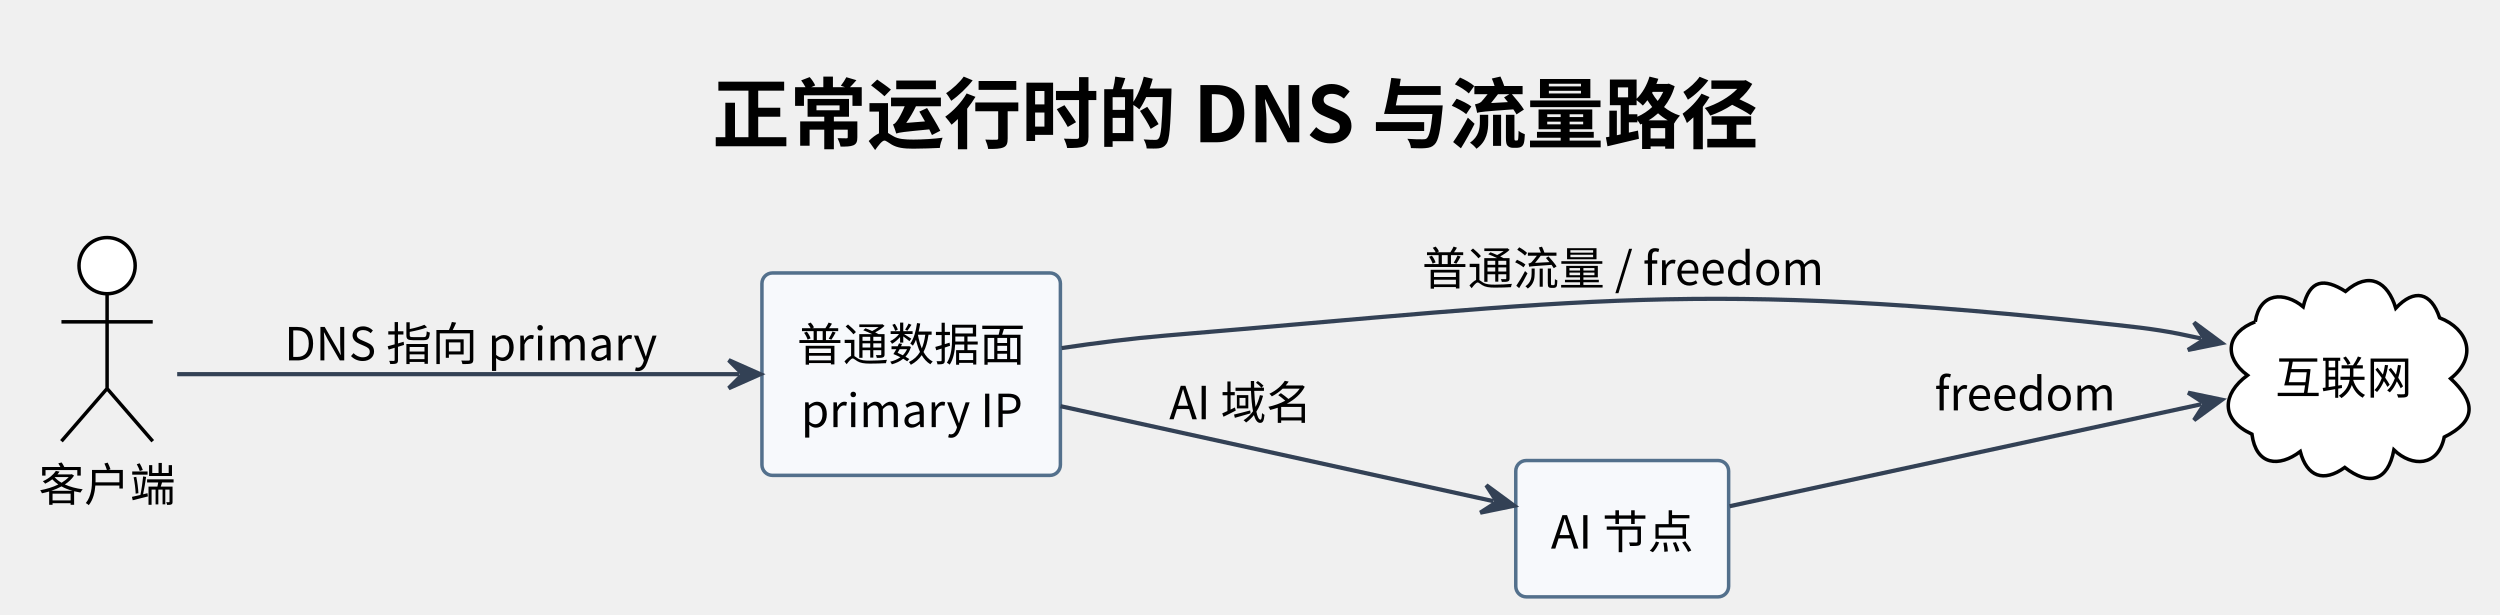
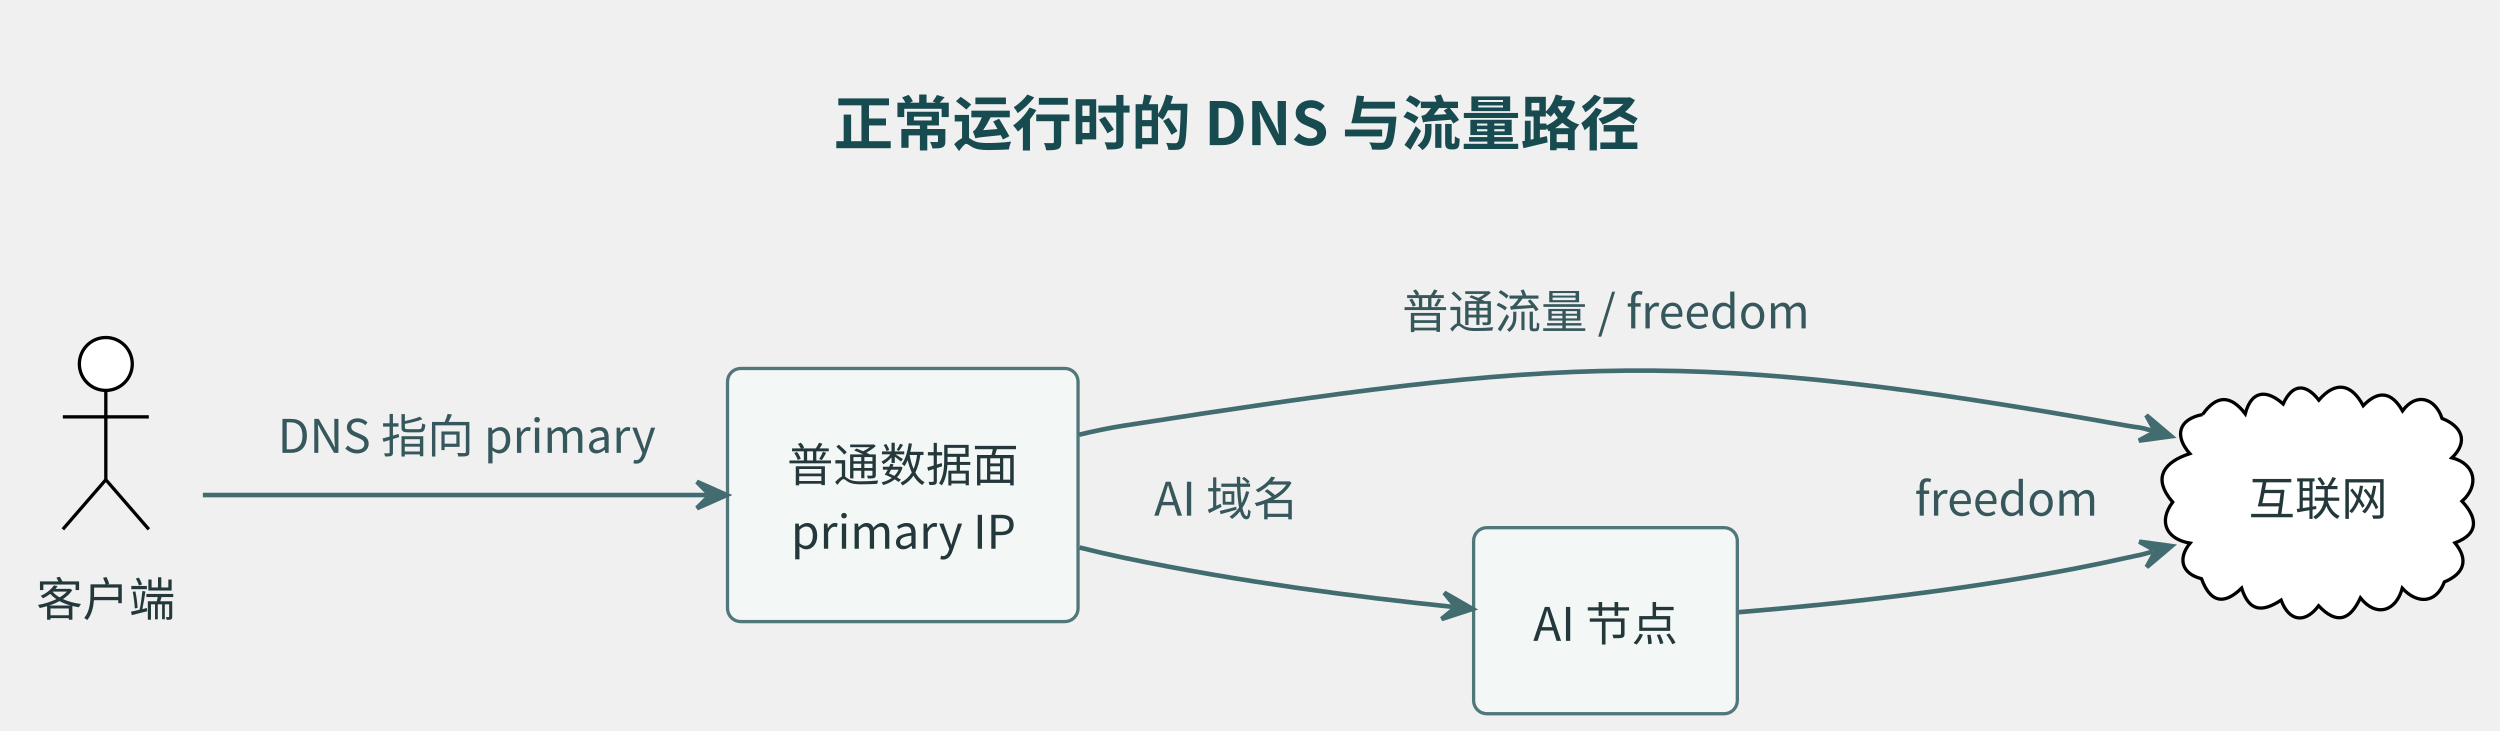
- <svg xmlns="http://www.w3.org/2000/svg" contentStyleType="text/css" data-diagram-type="DESCRIPTION" height="175px" preserveAspectRatio="none" style="width:712px;height:175px;background:#FFFFFF;" version="1.1" viewBox="0 0 712 175" width="712px" zoomAndPan="magnify">
+ <svg xmlns="http://www.w3.org/2000/svg" contentStyleType="text/css" data-diagram-type="DESCRIPTION" height="221px" preserveAspectRatio="none" style="width:756px;height:221px;background:#FFFFFF;" version="1.1" viewBox="0 0 756 221" width="756px" zoomAndPan="magnify">
  <defs />
  <g>
    <g class="title" data-source-line="2">
-       <text fill="#000000" font-family="Noto Sans CJK SC" font-size="22" font-weight="bold" lengthAdjust="spacing" textLength="297.903" x="202.875" y="40.52">正常运行时的 DNS 与流量路径</text>
+       <text fill="#174B50" font-family="Noto Sans CJK SC" font-size="18" font-weight="bold" lengthAdjust="spacing" textLength="243.737" x="252.096" y="43.88">正常运行时的 DNS 与流量路径</text>
    </g>
    <g class="entity" data-entity="client" data-source-line="4" data-uid="ent0002" id="entity_client">
-       <ellipse cx="30.5" cy="75.66" fill="#FFFFFF" rx="8" ry="8" style="stroke:#000000;stroke-width:1;" />
-       <path d="M30.5,83.66 L30.5,110.66 M17.5,91.66 L43.5,91.66 M30.5,110.66 L17.5,125.66 M30.5,110.66 L43.5,125.66" fill="none" style="stroke:#000000;stroke-width:1;" />
-       <text fill="#000000" font-family="Noto Sans CJK SC" font-size="13" lengthAdjust="spacing" textLength="39" x="11" y="142.74">客户端</text>
+       <ellipse cx="32" cy="110.064" fill="#FFFFFF" rx="8" ry="8" style="stroke:#000000;stroke-width:1;" />
+       <path d="M32,118.064 L32,145.064 M19,126.064 L45,126.064 M32,145.064 L19,160.064 M32,145.064 L45,160.064" fill="none" style="stroke:#000000;stroke-width:1;" />
+       <text fill="#24383B" font-family="Noto Sans CJK SC" font-size="14" lengthAdjust="spacing" textLength="42" x="11" y="186.304">客户端</text>
    </g>
    <g class="entity" data-entity="internet" data-source-line="5" data-uid="ent0003" id="entity_internet">
-       <path d="M642.297,91.651 C643.567,83.202 650.644,82.992 655.942,87.364 C657.838,79.572 661.883,79.145 667.998,82.993 C674.76,77.104 680.034,80.219 682.316,87.767 C687.599,82.139 692.369,83.175 694.803,90.51 C703.069,93.729 705.654,101.703 697.938,107.817 C704.888,114.31 705.577,119.779 696.121,124.484 C694.36,132.964 686.973,133.092 681.786,128.139 C680.055,137.189 674.637,138.43 667.789,133.131 C661.752,137.496 657.02,135.785 655.11,128.6 C649.087,133.171 642.507,132.608 641.35,123.651 C632.376,119.537 632.786,112.23 640.074,106.879 C633.051,101.641 634.236,94.688 642.297,91.651" fill="#FFFFFF" style="stroke:#000000;stroke-width:1;" />
-       <text fill="#000000" font-family="Noto Sans CJK SC" font-size="13" lengthAdjust="spacing" textLength="39" x="648" y="112.24">互联网</text>
+       <path d="M666.059,125.352 C670.262,119.38 674.561,119.36 678.961,125.135 C680.879,117.908 685.491,117.766 690.428,122.155 C693.222,116.017 697.216,115.836 701.215,121.005 C706.324,115.068 711.091,116.076 714.636,122.679 C719.28,117.849 723.267,118.526 726.517,124.249 C730.771,118.456 736.487,120.456 738.474,126.533 C744.277,128.816 746.667,133.383 741.476,138.439 C748.609,140.294 749.842,146.835 744.51,151.57 C749.031,156.401 749.929,161.378 742.379,164.167 C746.651,169.378 745.086,173.511 739.19,175.975 C736.543,182.749 730.817,182.615 726.454,177.871 C724.57,184.815 718.691,186.896 713.787,180.806 C710.617,187.559 706.679,188.981 701.145,183.189 C696.979,188.736 692.172,187.894 689.808,181.48 C684.178,185.162 680.168,185.106 677.862,177.849 C672.351,183.229 668.329,182.038 665.733,175.002 C659.724,173.522 658.472,168.879 662.278,164.246 C655.268,163.113 652.502,157.863 657.015,151.841 C650.584,144.414 654.583,139.641 662.2,137.182 C657.471,131.823 658.72,126.774 666.059,125.352" fill="#FFFFFF" style="stroke:#000000;stroke-width:1;" />
+       <text fill="#24383B" font-family="Noto Sans CJK SC" font-size="14" lengthAdjust="spacing" textLength="42" x="680" y="155.804">互联网</text>
    </g>
    <g class="entity" data-entity="entry" data-source-line="6" data-uid="ent0004" id="entity_entry">
-       <rect fill="#F7F9FC" height="57.648" rx="3" ry="3" style="stroke:#53708C;stroke-width:1;" width="85" x="217" y="77.74" />
-       <text fill="#000000" font-family="Noto Sans CJK SC" font-size="13" lengthAdjust="spacing" textLength="65" x="227" y="102.82">普通数据面</text>
-       <text fill="#000000" font-family="Noto Sans CJK SC" font-size="13" lengthAdjust="spacing" textLength="62.803" x="228.099" y="121.644">primary IP</text>
+       <rect fill="#F3F8F6" height="76.544" rx="4" ry="4" style="stroke:#52777A;stroke-width:1;" width="106" x="220" y="111.424" />
+       <text fill="#24383B" font-family="Noto Sans CJK SC" font-size="14" lengthAdjust="spacing" textLength="70" x="238" y="145.664">普通数据面</text>
+       <text fill="#24383B" font-family="Noto Sans CJK SC" font-size="14" lengthAdjust="spacing" textLength="67.634" x="239.183" y="165.936">primary IP</text>
    </g>
    <g class="entity" data-entity="ai" data-source-line="7" data-uid="ent0005" id="entity_ai">
-       <rect fill="#F7F9FC" height="38.824" rx="3" ry="3" style="stroke:#53708C;stroke-width:1;" width="60.625" x="431.69" y="131.16" />
-       <text fill="#000000" font-family="Noto Sans CJK SC" font-size="13" lengthAdjust="spacing" textLength="40.625" x="441.69" y="156.24">AI 节点</text>
+       <rect fill="#F3F8F6" height="56.272" rx="4" ry="4" style="stroke:#52777A;stroke-width:1;" width="79.75" x="445.62" y="159.564" />
+       <text fill="#24383B" font-family="Noto Sans CJK SC" font-size="14" lengthAdjust="spacing" textLength="43.75" x="463.62" y="193.804">AI 节点</text>
    </g>
    <g class="link" data-entity-1="client" data-entity-2="entry" data-source-line="8" data-uid="lnk6" id="link_client_entry">
-       <path d="M50.46,106.57 C86.8,106.57 161.01,106.57 210.54,106.57" fill="none" id="client-to-entry" style="stroke:#334155;stroke-width:1.2;" />
-       <polygon fill="#334155" points="216.54,106.57,207.54,102.57,211.54,106.57,207.54,110.57,216.54,106.57" style="stroke:#334155;stroke-width:1.2;" />
-       <text fill="#000000" font-family="Noto Sans CJK SC" font-size="13" lengthAdjust="spacing" textLength="105.768" x="81" y="102.65">DNS 指向 primary</text>
+       <path d="M61.35,149.694 C100.3,149.694 165.06,149.694 213.74,149.694" fill="none" id="client-to-entry" style="stroke:#426C70;stroke-width:1.4;" />
+       <polygon fill="#426C70" points="219.74,149.694,210.74,145.694,214.74,149.694,210.74,153.694,219.74,149.694" style="stroke:#426C70;stroke-width:1.4;" />
+       <text fill="#36575B" font-family="Noto Sans CJK SC" font-size="14" lengthAdjust="spacing" textLength="113.903" x="84" y="136.934">DNS 指向 primary</text>
    </g>
    <g class="link" data-entity-1="entry" data-entity-2="internet" data-source-line="9" data-uid="lnk7" id="link_entry_internet">
-       <path d="M302.35,99.13 C312.05,97.69 322.36,96.37 332,95.57 C452.04,85.56 483.26,79.52 603,92.57 C612.76,93.63 617.373,94.29 626.923,96.41" fill="none" id="entry-to-internet" style="stroke:#334155;stroke-width:1.2;" />
-       <polygon fill="#334155" points="632.78,97.71,624.861,91.855,627.899,96.626,623.127,99.665,632.78,97.71" style="stroke:#334155;stroke-width:1.2;" />
-       <text fill="#000000" font-family="Noto Sans CJK SC" font-size="13" lengthAdjust="spacing" textLength="114.569" x="405" y="81.18">普通流量 / freedom</text>
+       <path d="M326.25,131.474 C330.86,130.354 335.48,129.404 340,128.694 C473.07,108.034 510.42,105.054 643,128.694 C647.46,129.494 646.281,128.932 650.801,130.252" fill="none" id="entry-to-internet" style="stroke:#426C70;stroke-width:1.4;" />
+       <polygon fill="#426C70" points="656.56,131.934,649.042,125.571,651.76,130.532,646.8,133.25,656.56,131.934" style="stroke:#426C70;stroke-width:1.4;" />
+       <text fill="#36575B" font-family="Noto Sans CJK SC" font-size="14" lengthAdjust="spacing" textLength="123.382" x="424" y="99.304">普通流量 / freedom</text>
    </g>
    <g class="link" data-entity-1="entry" data-entity-2="ai" data-source-line="10" data-uid="lnk8" id="link_entry_ai">
-       <path d="M302.04,115.68 C340.58,124.14 391.139,135.234 425.369,142.744" fill="none" id="entry-to-ai" style="stroke:#334155;stroke-width:1.2;" />
-       <polygon fill="#334155" points="431.23,144.03,423.296,138.194,426.346,142.959,421.582,146.008,431.23,144.03" style="stroke:#334155;stroke-width:1.2;" />
-       <text fill="#000000" font-family="Noto Sans CJK SC" font-size="13" lengthAdjust="spacing" textLength="40.625" x="333" y="119.41">AI 域名</text>
+       <path d="M326.42,165.554 C330.99,166.704 335.56,167.774 340,168.694 C375.3,176.054 410.102,180.495 439.322,183.525" fill="none" id="entry-to-ai" style="stroke:#426C70;stroke-width:1.4;" />
+       <polygon fill="#426C70" points="445.29,184.144,436.751,179.237,440.317,183.628,435.925,187.194,445.29,184.144" style="stroke:#426C70;stroke-width:1.4;" />
+       <text fill="#36575B" font-family="Noto Sans CJK SC" font-size="14" lengthAdjust="spacing" textLength="43.75" x="349" y="155.934">AI 域名</text>
    </g>
    <g class="link" data-entity-1="ai" data-entity-2="internet" data-source-line="11" data-uid="lnk9" id="link_ai_internet">
-       <path d="M492.59,144.17 C529.85,136.11 587.846,123.579 626.946,115.119" fill="none" id="ai-to-internet" style="stroke:#334155;stroke-width:1.2;" />
-       <polygon fill="#334155" points="632.81,113.85,623.168,111.844,627.923,114.907,624.859,119.663,632.81,113.85" style="stroke:#334155;stroke-width:1.2;" />
-       <text fill="#000000" font-family="Noto Sans CJK SC" font-size="13" lengthAdjust="spacing" textLength="51.649" x="551" y="116.88">freedom</text>
+       <path d="M525.78,185.124 C557.66,182.514 603.61,177.554 643,168.694 C647.48,167.694 646.338,168.137 650.918,166.807" fill="none" id="ai-to-internet" style="stroke:#426C70;stroke-width:1.4;" />
+       <polygon fill="#426C70" points="656.68,165.134,646.922,163.802,651.878,166.528,649.153,171.485,656.68,165.134" style="stroke:#426C70;stroke-width:1.4;" />
+       <text fill="#36575B" font-family="Noto Sans CJK SC" font-size="14" lengthAdjust="spacing" textLength="55.622" x="579" y="155.934">freedom</text>
    </g>
  </g>
</svg>
